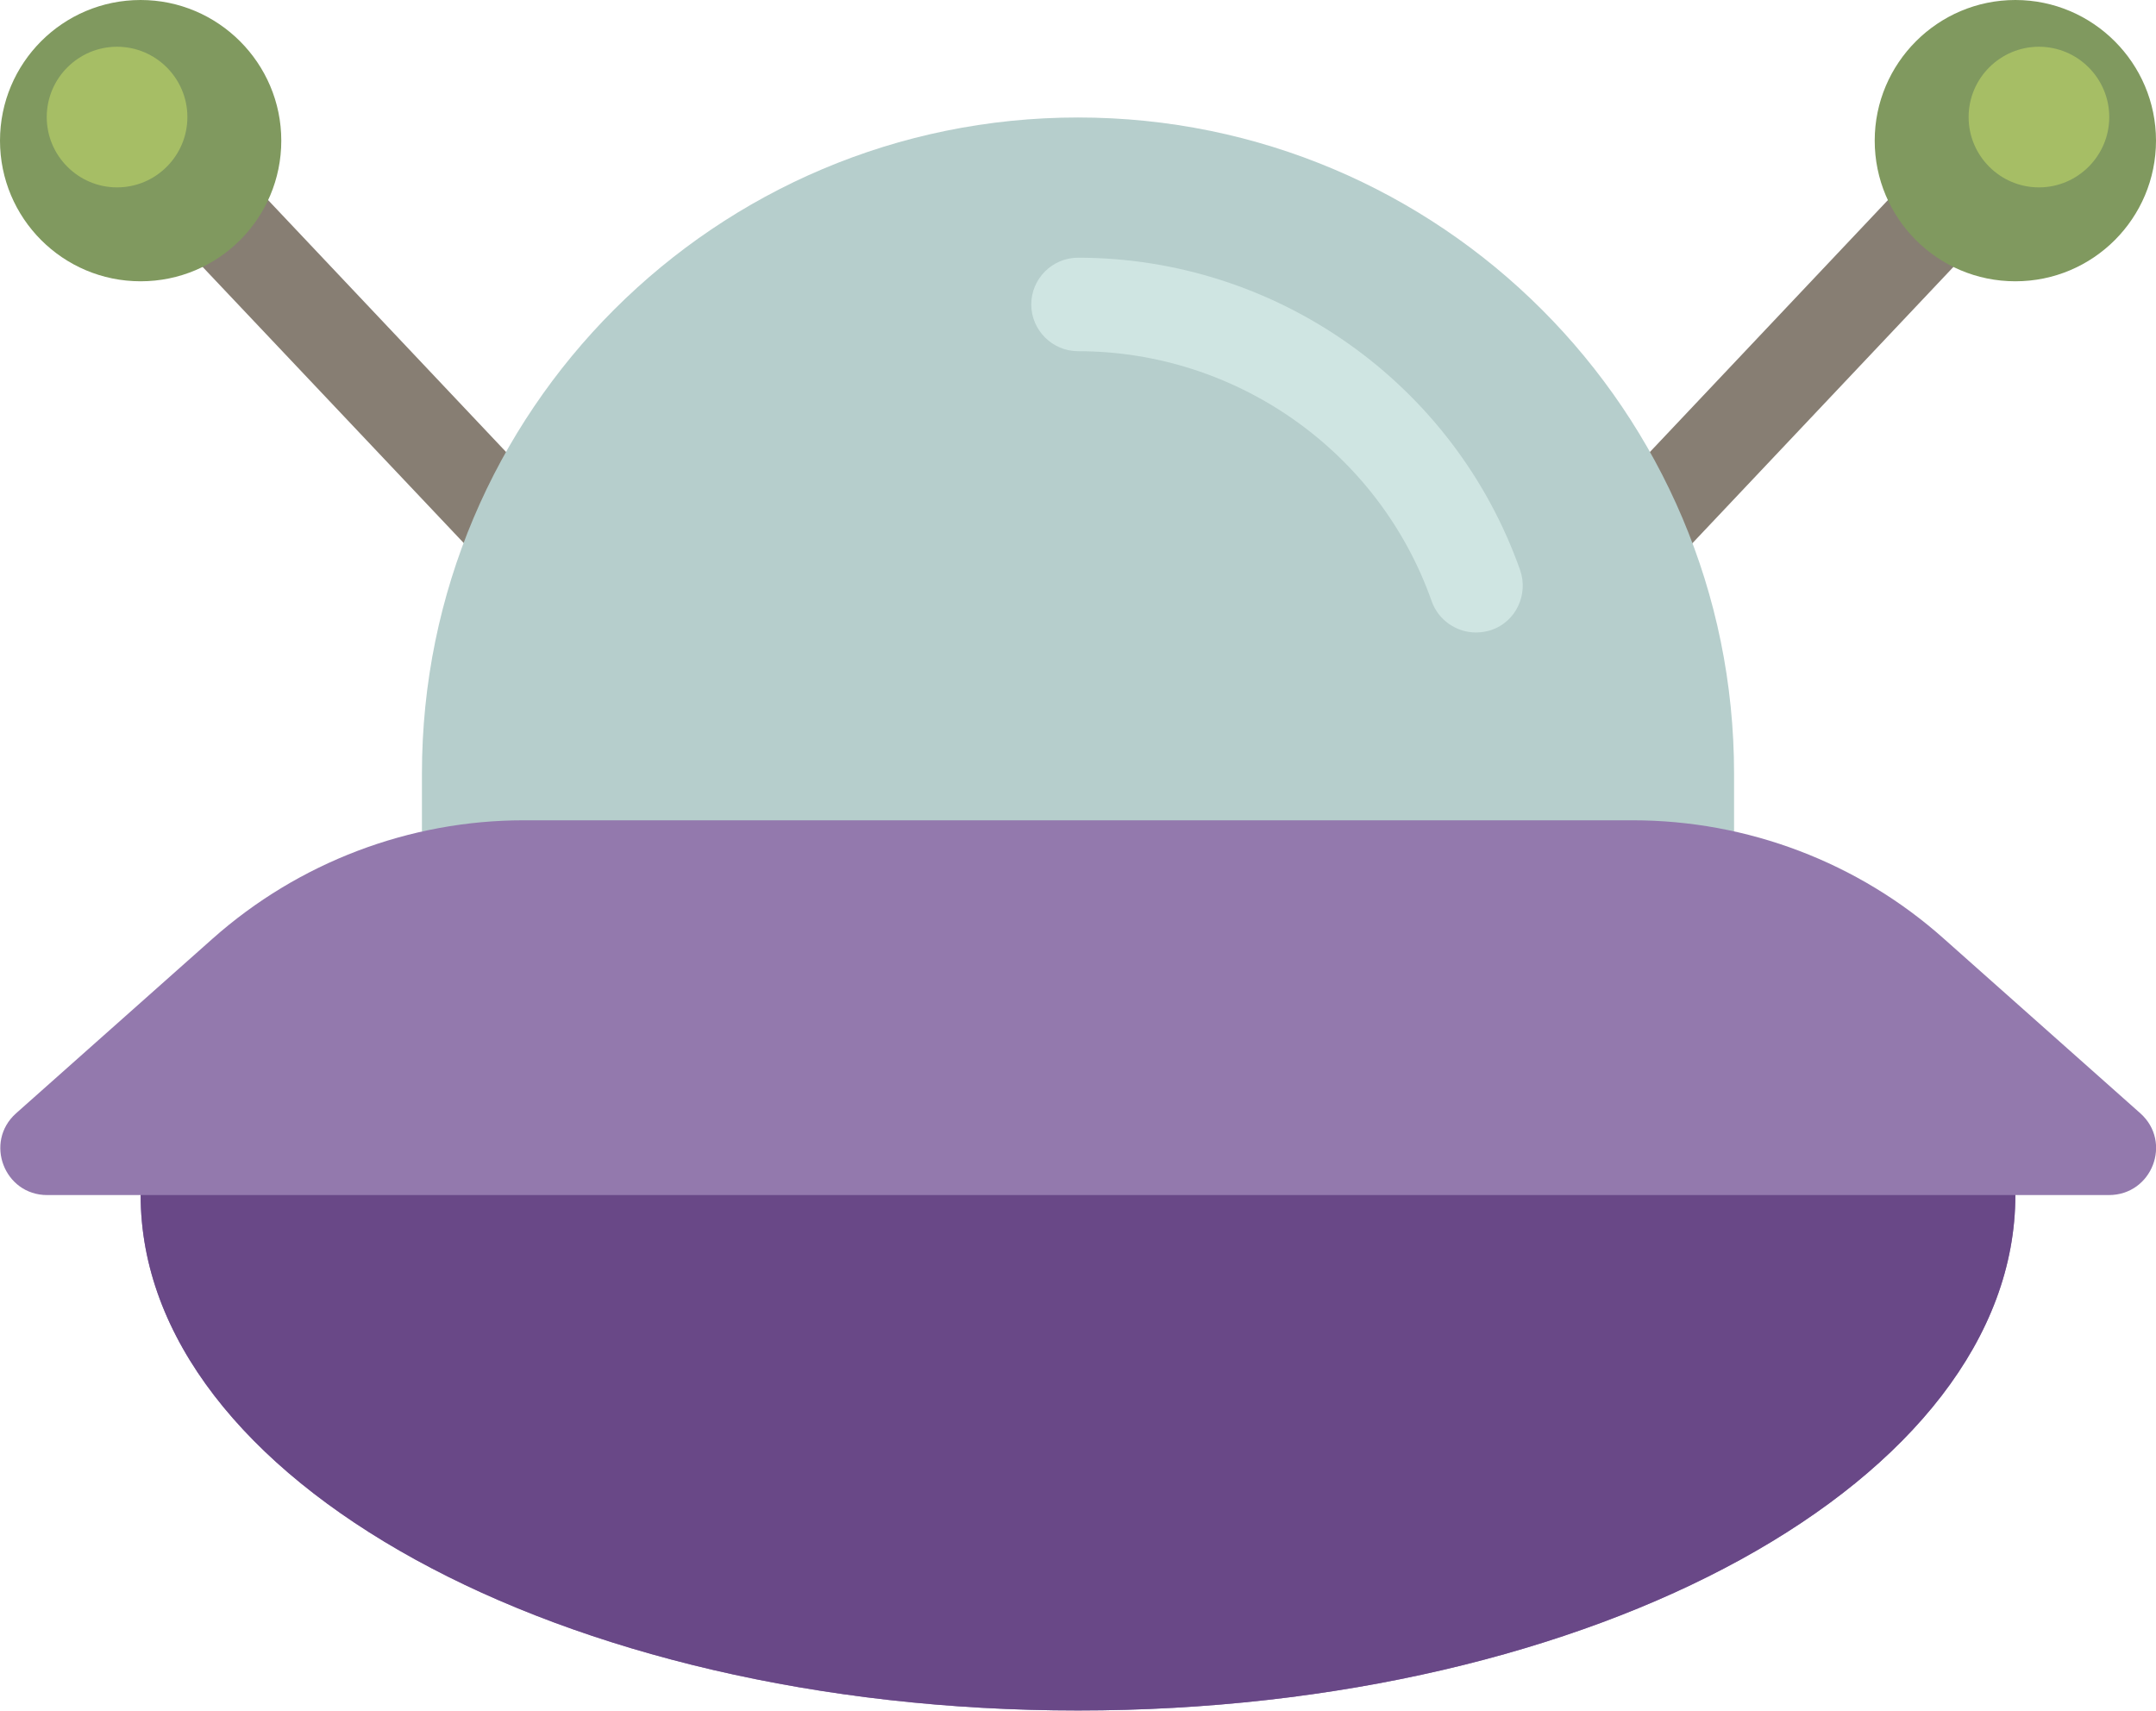
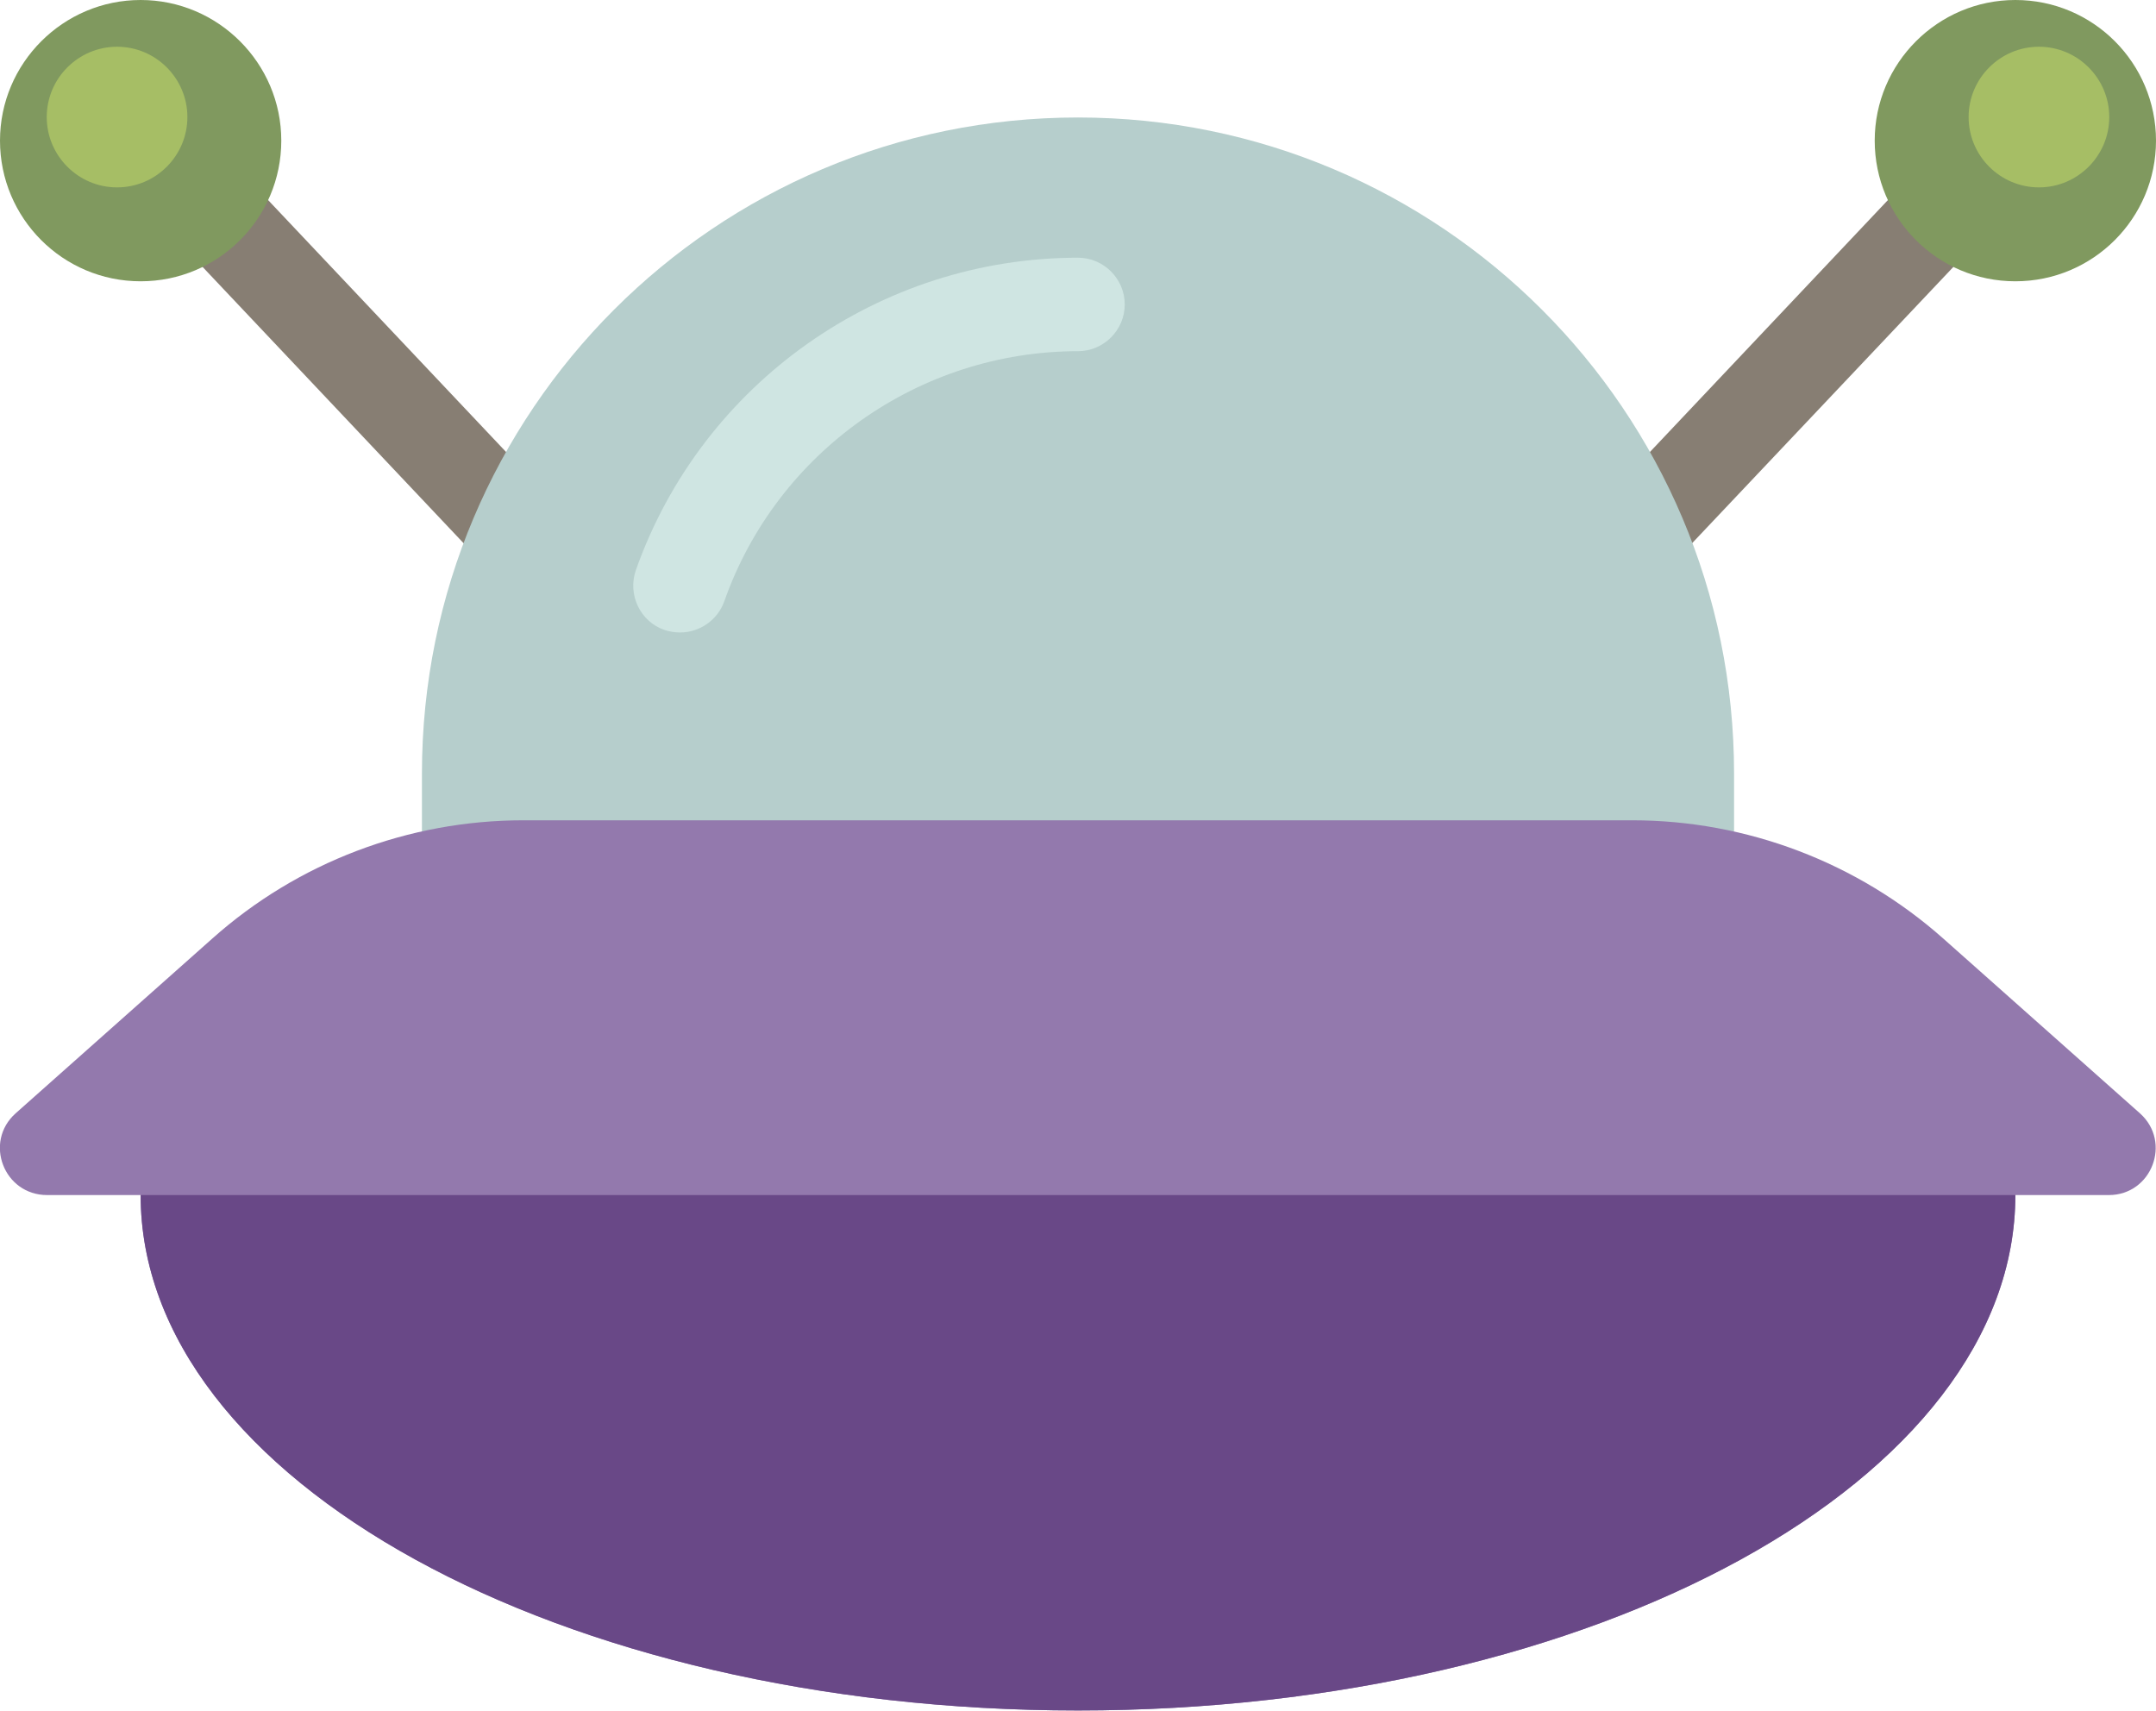
<svg xmlns="http://www.w3.org/2000/svg" version="1.1" id="Layer_1" x="0px" y="0px" viewBox="0 0 512 406.3" style="enable-background:new 0 0 512 406.3;" xml:space="preserve">
  <style type="text/css">
	.st0{fill:#877E73;}
	.st1{fill:#B6CECC;}
	.st2{fill:#CFE5E2;}
	.st3{fill:#9379AD;}
	.st4{fill:#694887;}
	.st5{fill:#80995F;}
	.st6{fill:#A6BE65;}
</style>
-   <path class="st0" d="M364.1,152.8c-4.5-4.2-4.7-11.3-0.4-15.7l95.7-101.3c4.2-4.5,11.3-4.7,15.7-0.4c4.5,4.2,4.7,11.3,0.4,15.7  l-95.7,101.3c-2.2,2.3-5.1,3.5-8.1,3.5C369,155.8,366.3,154.8,364.1,152.8z M132.2,152.3c2.2,2.3,5.1,3.5,8.1,3.5c2.7,0,5.5-1,7.6-3  c4.5-4.2,4.7-11.3,0.4-15.7L52.6,35.8c-4.2-4.5-11.3-4.7-15.7-0.4c-4.5,4.2-4.7,11.3-0.4,15.7L132.2,152.3z" />
-   <path class="st1" d="M100.2,197.5v-13.8c0-86.1,69.8-155.8,155.8-155.8l0,0c86.1,0,155.8,69.8,155.8,155.8v13.8H100.2z" />
-   <path class="st2" d="M354.2,149.6c-1.2,0.4-2.5,0.6-3.7,0.6c-4.6,0-8.9-2.9-10.5-7.4c-12.5-35.5-46.3-59.4-84-59.4  c-6.1,0-11.1-5-11.1-11.1c0-6.1,5-11.1,11.1-11.1c47.1,0,89.3,29.8,105,74.2C363,141.2,360,147.6,354.2,149.6z" />
-   <path class="st3" d="M500.8,283.8h-22.2c0,67.6-99.7,122.4-222.6,122.4S33.4,351.4,33.4,283.8H11.2c-10.2,0-15-12.6-7.4-19.4  l46.7-41.5c20.4-18.1,46.7-28.1,73.9-28.1h263.3c27.3,0,53.6,10,73.9,28.1l46.7,41.5C515.9,271.2,511.1,283.8,500.8,283.8z" />
+   <path class="st0" d="M140.3,155.9c-3,0-5.9-1.2-8.1-3.5L36.5,51.1c-4.3-4.4-4.1-11.5,0.4-15.7c4.4-4.3,11.5-4.1,15.7,0.4l95.7,101.3  c4.3,4.4,4.1,11.5-0.4,15.7C145.7,154.8,143,155.8,140.3,155.9z M475.5,51.1c4.3-4.4,4.1-11.5-0.4-15.7c-4.4-4.3-11.5-4.1-15.7,0.4  l-95.7,101.3c-4.3,4.4-4.1,11.5,0.4,15.7c2.1,2,4.9,3,7.6,3c3,0,5.9-1.2,8.1-3.5L475.5,51.1z" />
+   <path class="st1" d="M100.2,197.5v-13.8c0-86,69.7-155.8,155.8-155.8l0,0c86,0,155.8,69.7,155.8,155.8v13.8H100.2z" />
+   <path class="st2" d="M151,135.4c15.7-44.4,57.9-74.2,105-74.2c6.1,0,11.1,5,11.1,11.1s-5,11.1-11.1,11.1c-37.7,0-71.5,23.9-84,59.4  c-1.6,4.5-5.9,7.4-10.5,7.4c-1.2,0-2.5-0.2-3.7-0.6C152,147.6,149,141.2,151,135.4z" />
+   <path class="st3" d="M3.7,264.4l46.7-41.5c20.3-18.1,46.6-28.1,73.9-28.1h263.3c27.2,0,53.5,10,73.9,28.1l46.7,41.5  c7.6,6.8,2.8,19.4-7.4,19.4h-22.2c0,67.6-99.7,122.4-222.6,122.4S33.4,351.4,33.4,283.8H11.2C0.9,283.8-3.9,271.2,3.7,264.4z" />
  <path class="st4" d="M478.6,283.8c0,67.6-99.7,122.4-222.6,122.4S33.4,351.4,33.4,283.8H478.6z" />
-   <path class="st5" d="M512,33.4c0,18.4-14.9,33.4-33.4,33.4s-33.4-15-33.4-33.4S460.2,0,478.6,0S512,15,512,33.4z M33.4,0  C14.9,0,0,15,0,33.4s14.9,33.4,33.4,33.4s33.4-15,33.4-33.4S51.8,0,33.4,0z" />
-   <path class="st6" d="M484.2,11.1c9.2,0,16.7,7.5,16.7,16.7s-7.5,16.7-16.7,16.7c-9.2,0-16.7-7.5-16.7-16.7S475,11.1,484.2,11.1z   M27.8,11.1c-9.2,0-16.7,7.5-16.7,16.7s7.5,16.7,16.7,16.7S44.5,37,44.5,27.8S37,11.1,27.8,11.1z" />
+   <path class="st5" d="M33.4,0c18.4,0,33.4,15,33.4,33.4S51.9,66.8,33.4,66.8S0,51.8,0,33.4C0,15,15,0,33.4,0z M445.2,33.4  c0,18.4,14.9,33.4,33.4,33.4s33.4-15,33.4-33.4S497.1,0,478.6,0C460.2,0,445.2,15,445.2,33.4z" />
+   <path class="st6" d="M44.5,27.8c0,9.2-7.5,16.7-16.7,16.7S11.1,37,11.1,27.8s7.5-16.7,16.7-16.7S44.5,18.6,44.5,27.8z M467.5,27.8  c0,9.2,7.5,16.7,16.7,16.7c9.2,0,16.7-7.5,16.7-16.7s-7.5-16.7-16.7-16.7C475,11.1,467.5,18.6,467.5,27.8z" />
</svg>
